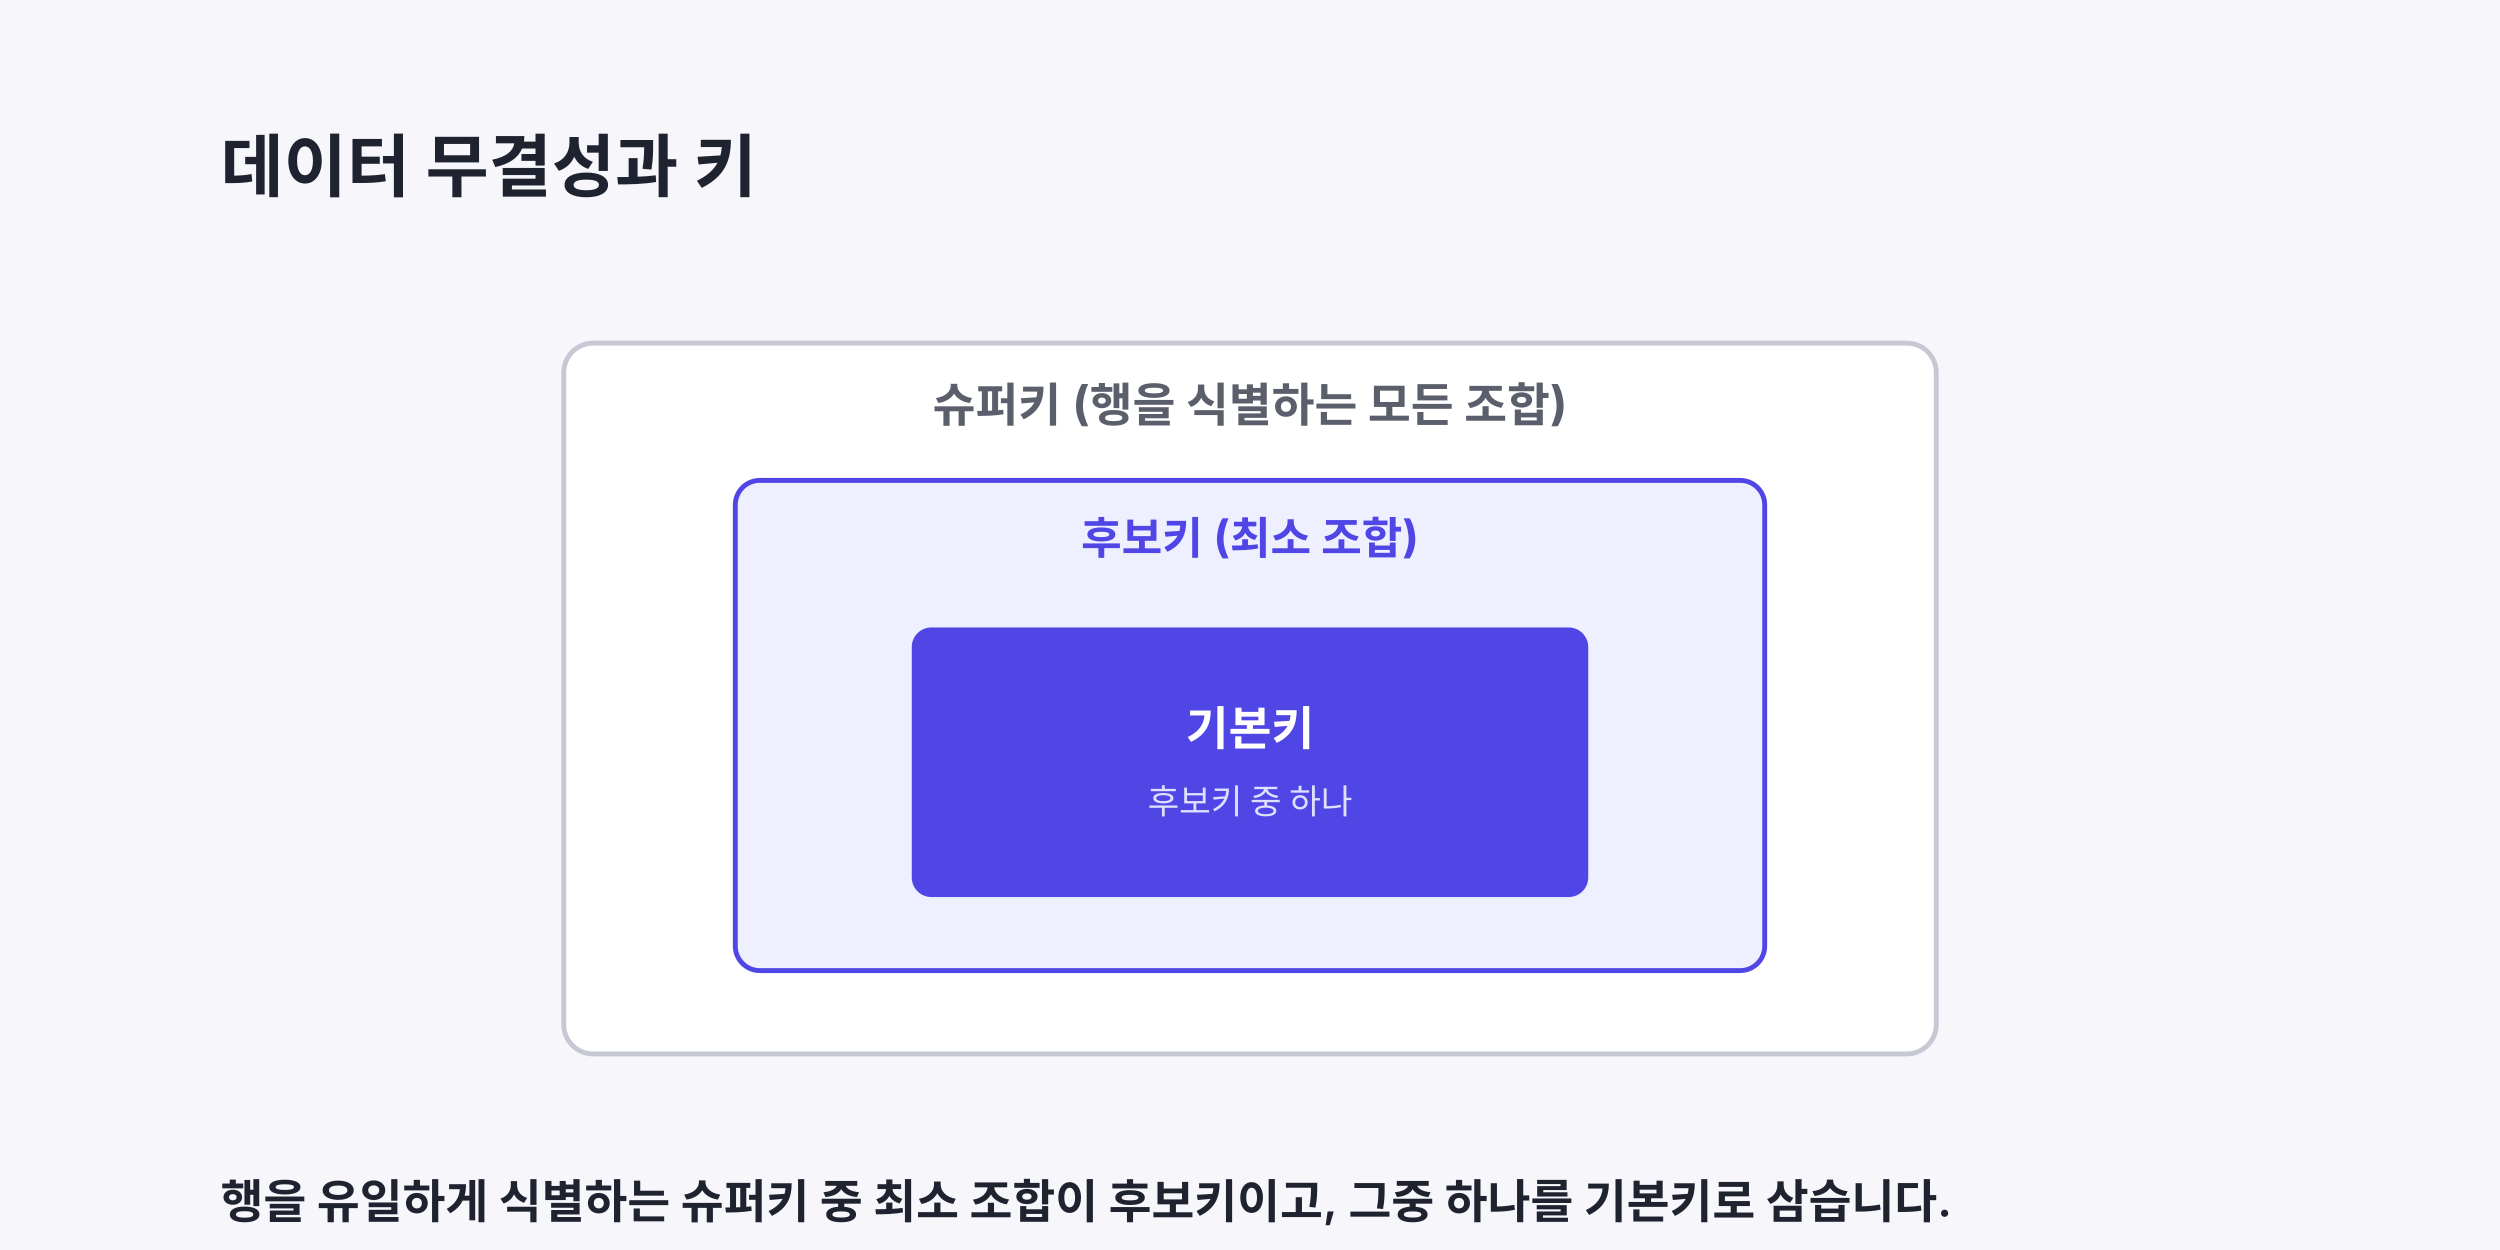
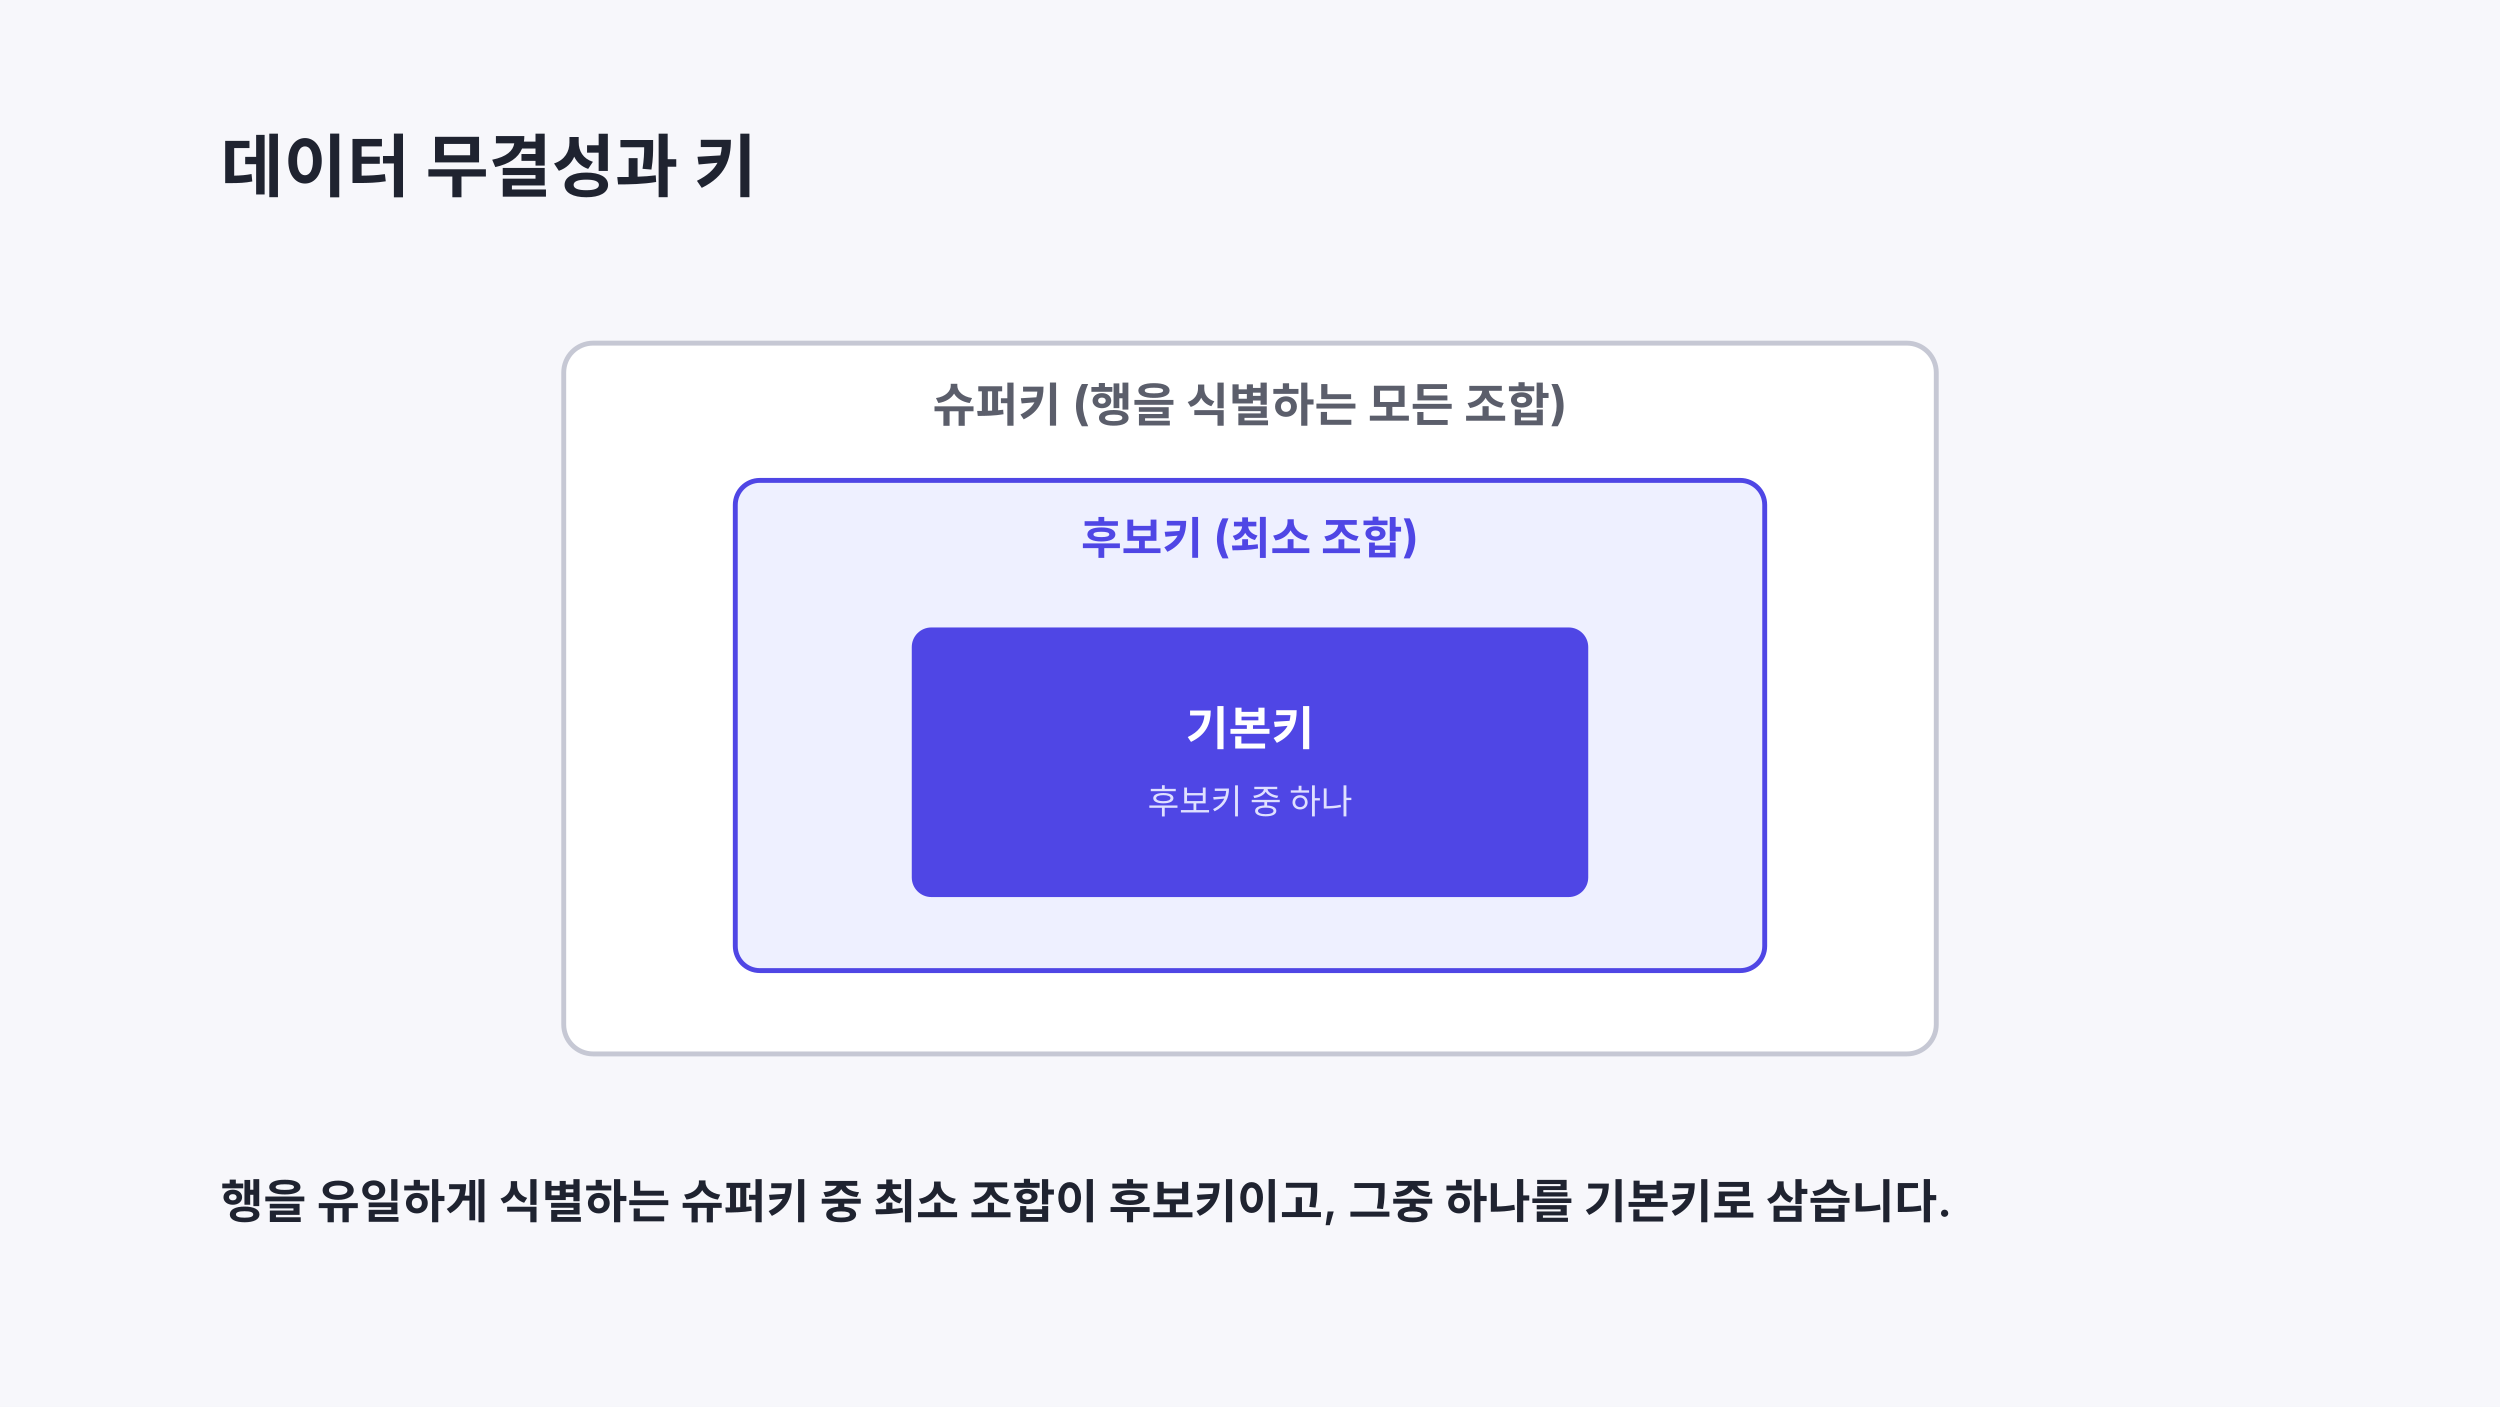
- <svg xmlns="http://www.w3.org/2000/svg" viewBox="0 0 1020 510" font-family="-apple-system, BlinkMacSystemFont, 'Apple SD Gothic Neo', 'Malgun Gothic', sans-serif">
-   <rect width="1020" height="510" fill="#f7f7fb" />
+ <svg xmlns="http://www.w3.org/2000/svg" viewBox="0 0 1020 574" font-family="-apple-system, BlinkMacSystemFont, 'Apple SD Gothic Neo', 'Malgun Gothic', sans-serif">
+   <rect width="1020" height="574" fill="#f7f7fb" />
  <text x="90" y="78" font-size="28" font-weight="700" fill="#1f2330">데이터 무결성과 키</text>
  <rect x="230" y="140" width="560" height="290" rx="12" fill="#ffffff" stroke="#c6c8d4" stroke-width="2" />
  <text x="510" y="172" text-anchor="middle" font-size="19" font-weight="700" fill="#5b5e6b">슈퍼키 (행을 식별하는 모든 조합)</text>
  <rect x="300" y="196" width="420" height="200" rx="10" fill="#eef0ff" stroke="#4f46e5" stroke-width="2" />
  <text x="510" y="226" text-anchor="middle" font-size="18" font-weight="700" fill="#4f46e5">후보키 (최소 조합)</text>
  <rect x="372" y="256" width="276" height="110" rx="8" fill="#4f46e5" />
  <text x="510" y="304" text-anchor="middle" font-size="19" font-weight="700" fill="#ffffff">기본키</text>
  <text x="510" y="332" text-anchor="middle" font-size="14" fill="#dfe0ff">후보키 중 하나</text>
  <text x="90" y="497" font-size="19" font-weight="600" fill="#1f2330">행을 유일하게 식별하는 슈퍼키 중 최소 조합이 후보키이고, 그중 하나를 기본키로 삼습니다.</text>
</svg>
